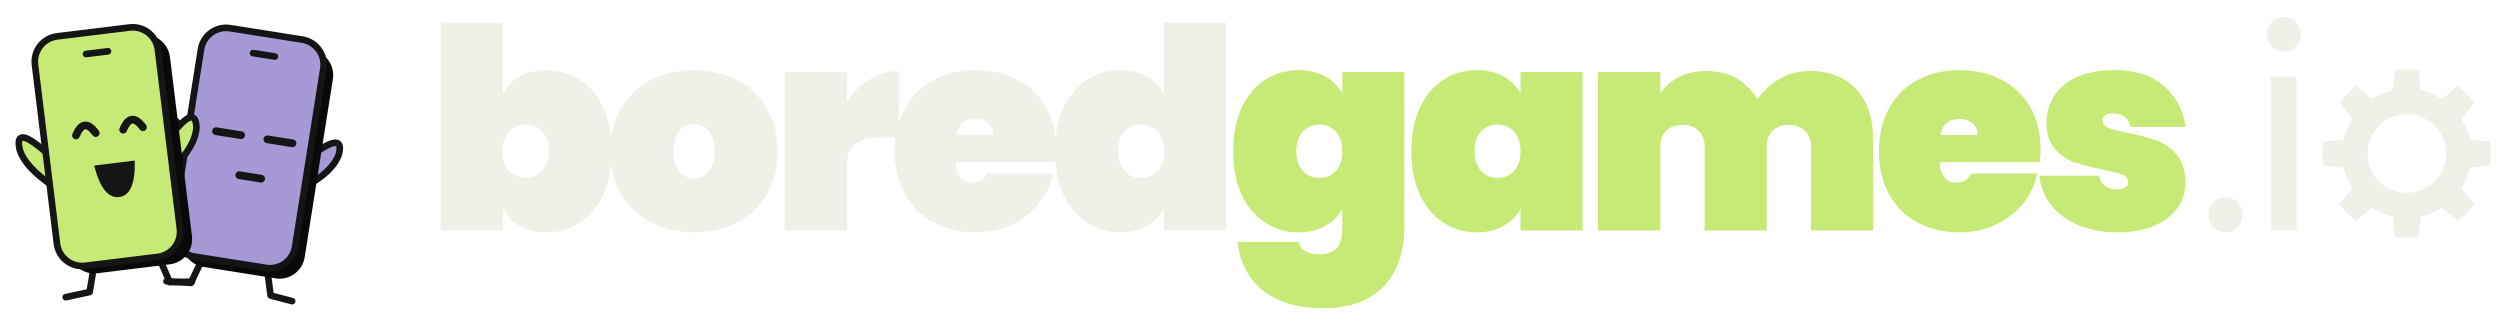
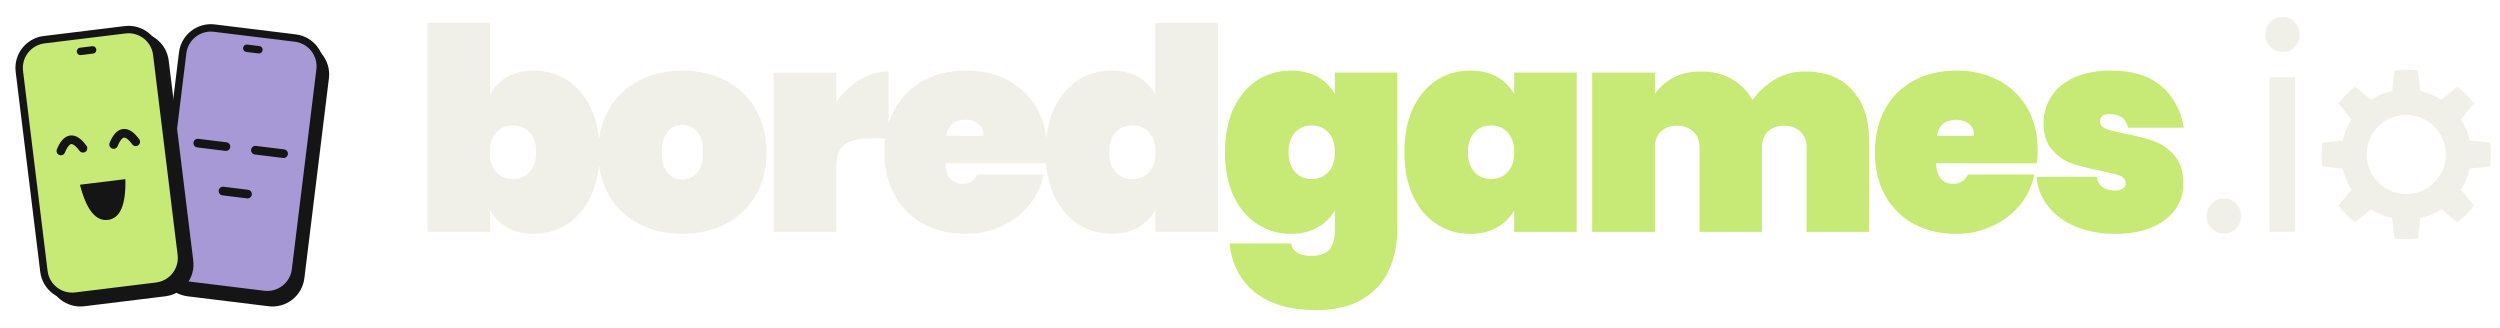
- <svg xmlns="http://www.w3.org/2000/svg" viewBox="-152 -82.1 890.8 115.8" role="img" aria-labelledby="t">
-   <g transform="translate(-150.93 -76.1) scale(0.3941) translate(4.65 0.36)">
-     <g transform="translate(122 2) rotate(9 95 135)">
-       <g stroke="#141514" stroke-width="6" stroke-linecap="round" stroke-linejoin="round">
-         <path d="M40 119q-30-35-27-9q3 16 26 36M146 118q30-32 28-9q-3 17-26 34" fill="#A699D5" />
-         <path d="M68 218l-8 27-22 2m87-29 8 27 20 2" fill="none" />
-         <rect x="46" y="20" width="112" height="209" rx="23" fill="#080908" stroke="none" />
-         <rect x="36" y="12" width="112" height="209" rx="23" fill="#A699D5" />
-         <path d="M83 31h20" />
-       </g>
-       <path d="M61 106h23m24 0h23M88 142h20" stroke="#141514" stroke-width="7" stroke-linecap="round" />
+ <svg xmlns="http://www.w3.org/2000/svg" viewBox="-146.3 -82.1 885.1 115.8" role="img" aria-labelledby="t">
+   <g transform="translate(-146.68 -75.74) scale(0.4376)">
+     <g>
+       <rect x="90.98" y="63.51" width="215" height="118" rx="26" fill="#141514" transform="translate(52.7 304.58) rotate(-83)" />
+       <rect x="138.3" y="11.45" width="112" height="209" rx="23" fill="#A699D5" stroke="#141514" stroke-width="6" stroke-linecap="round" stroke-linejoin="round" transform="translate(15.58 -22.82) rotate(7)" />
+       <path d="M160.84,101.26l22.83,2.8" fill="none" stroke="#141514" stroke-width="7" stroke-linecap="round" />
+       <path d="M207.49,106.99l22.83,2.8" fill="none" stroke="#141514" stroke-width="7" stroke-linecap="round" />
+       <path d="M181.27,140.04l19.85,2.44" fill="none" stroke="#141514" stroke-width="7" stroke-linecap="round" />
+       <path d="M200.54,24.51l9.82,1.21" fill="none" stroke="#141514" stroke-width="6" stroke-linecap="round" stroke-linejoin="round" />
    </g>
-     <g transform="rotate(-7 95 135)">
-       <g stroke="#141514" stroke-width="6" stroke-linecap="round" stroke-linejoin="round">
-         <path d="M40 119q-30-35-27-9q3 16 26 36M146 118q30-32 28-9q-3 17-26 34" fill="#C7E976" />
-         <path d="M68 218l-8 27-22 2m87-29 8 27 20 2" fill="none" />
-         <rect x="46" y="20" width="112" height="209" rx="23" fill="#080908" stroke="none" />
-         <rect x="36" y="12" width="112" height="209" rx="23" fill="#C7E976" />
-         <path d="M83 31h20" />
-       </g>
-       <path d="M65 103q9-16 18 0m25 0q9-16 18 0" fill="none" stroke="#141514" stroke-width="7" stroke-linecap="round" />
-       <path d="M78 132h37q-3 31-18 31t-19-31" fill="#141514" />
+     <g>
+       <rect x="29.73" y="15.01" width="118" height="215" rx="26" fill="#141514" transform="translate(-14.27 11.73) rotate(-7)" />
+       <rect x="26.04" y="12.79" width="112" height="209" rx="23" fill="#C7E976" stroke="#141514" stroke-width="6" stroke-linecap="round" stroke-linejoin="round" transform="translate(-13.68 10.87) rotate(-7)" />
+       <path d="M65.98,27.05l9.82-1.21" fill="none" stroke="#141514" stroke-width="6" stroke-linecap="round" stroke-linejoin="round" />
+       <path d="M50.12,107.6c4.66-11.32,10.61-12.05,17.87-2.19" fill="none" stroke="#141514" stroke-width="7" stroke-linecap="round" />
+       <path d="M92.8,102.36c4.66-11.32,10.61-12.05,17.87-2.19" fill="none" stroke="#141514" stroke-width="7" stroke-linecap="round" />
+       <path d="M65.57,134.92l36.72-4.51c.53,20.76-4.16,31.74-14.09,32.96s-17.47-8.27-22.64-28.45" fill="#141514" />
    </g>
  </g>
-   <path fill="#F1F0E8" d="M42.7 -57.1Q49.3 -57.1 54.6 -53.7Q59.9 -50.2 63 -43.7Q66 -37.1 66 -28.2Q66 -19.3 63 -12.8Q59.9 -6.2 54.6 -2.8Q49.3 0.7 42.7 0.7Q37.2 0.7 33.2 -1.6Q29.3 -3.8 27.2 -7.7V0H5V-74H27.2V-48.7Q29.3 -52.6 33.2 -54.9Q37.2 -57.1 42.7 -57.1ZM35.3 -37.7Q31.7 -37.7 29.4 -35.2Q27.1 -32.7 27.1 -28.2Q27.1 -23.7 29.4 -21.2Q31.7 -18.7 35.3 -18.7Q38.9 -18.7 41.2 -21.2Q43.5 -23.7 43.5 -28.2Q43.5 -32.7 41.2 -35.2Q38.9 -37.7 35.3 -37.7Z M65.5 -28.2Q65.5 -37 69.3 -43.5Q73.2 -50.1 80 -53.6Q86.8 -57.1 95.3 -57.1Q103.8 -57.1 110.6 -53.6Q117.4 -50.1 121.2 -43.5Q125.1 -37 125.1 -28.2Q125.1 -19.4 121.2 -12.9Q117.4 -6.3 110.6 -2.8Q103.8 0.7 95.3 0.7Q86.8 0.7 80 -2.8Q73.2 -6.3 69.3 -12.9Q65.5 -19.4 65.5 -28.2ZM102.6 -28.2Q102.6 -33 100.5 -35.5Q98.4 -37.9 95.3 -37.9Q92.2 -37.9 90.1 -35.5Q88 -33 88 -28.2Q88 -23.4 90 -21Q92.1 -18.5 95.3 -18.5Q98.4 -18.5 100.5 -21Q102.6 -23.4 102.6 -28.2Z M168.3 -56.8V-33.1H162Q155.7 -33.1 152.8 -30.9Q149.8 -28.7 149.8 -23.1V0H127.6V-56.4H149.8V-46Q153.2 -50.9 158.1 -53.9Q163 -56.8 168.3 -56.8Z M224.1 -24.3H188.4Q188.9 -17 194.5 -17Q198.1 -17 199.7 -20.3H223.2Q222 -14.3 218.2 -9.6Q214.3 -4.8 208.5 -2.1Q202.6 0.7 195.6 0.7Q187.2 0.7 180.7 -2.8Q174.1 -6.3 170.5 -12.9Q166.8 -19.4 166.8 -28.2Q166.8 -37 170.5 -43.5Q174.1 -50.1 180.7 -53.6Q187.2 -57.1 195.6 -57.1Q204 -57.1 210.6 -53.7Q217.1 -50.2 220.8 -43.8Q224.4 -37.4 224.4 -28.7Q224.4 -26.4 224.1 -24.3ZM201.9 -34Q201.9 -36.8 200.1 -38.2Q198.3 -39.7 195.6 -39.7Q189.7 -39.7 188.7 -34Z M247.2 -57.1Q252.7 -57.1 256.7 -54.9Q260.6 -52.6 262.7 -48.7V-74H284.9V0H262.7V-7.7Q260.6 -3.8 256.7 -1.6Q252.7 0.7 247.2 0.7Q240.6 0.7 235.3 -2.8Q230 -6.2 226.9 -12.8Q223.9 -19.3 223.9 -28.2Q223.9 -37.1 226.9 -43.7Q230 -50.2 235.3 -53.7Q240.6 -57.1 247.2 -57.1ZM254.6 -37.7Q251 -37.7 248.7 -35.2Q246.4 -32.7 246.4 -28.2Q246.4 -23.7 248.7 -21.2Q251 -18.7 254.6 -18.7Q258.2 -18.7 260.5 -21.2Q262.8 -23.7 262.8 -28.2Q262.8 -32.7 260.5 -35.2Q258.2 -37.7 254.6 -37.7Z M634.9 -5.6Q634.9 -8.2 636.7 -10Q638.5 -11.8 641.1 -11.8Q643.6 -11.8 645.4 -10Q647.1 -8.2 647.1 -5.6Q647.1 -3 645.4 -1.2Q643.6 0.6 641.1 0.6Q638.5 0.6 636.7 -1.2Q634.9 -3 634.9 -5.6Z M655.7 -69.9Q655.7 -72.5 657.5 -74.3Q659.3 -76.1 661.9 -76.1Q664.4 -76.1 666.1 -74.3Q667.9 -72.5 667.9 -69.9Q667.9 -67.3 666.1 -65.5Q664.4 -63.7 661.9 -63.7Q659.3 -63.7 657.5 -65.5Q655.7 -67.3 655.7 -69.9ZM666.3 -54.8V0H657.2V-54.8Z" />
-   <path fill="#C7E976" d="M326.3 -48.7V-56.4H348.4V-1Q348.4 6.9 345.5 13.4Q342.6 19.9 336.1 23.8Q329.7 27.7 319.6 27.7Q306 27.7 298 21.4Q290.1 15 289 4.1H310.8Q311.7 8.5 318 8.5Q321.9 8.5 324.1 6.5Q326.3 4.5 326.3 -1V-7.7Q324.2 -3.8 320.2 -1.6Q316.2 0.7 310.7 0.7Q304.1 0.7 298.8 -2.8Q293.5 -6.2 290.4 -12.8Q287.4 -19.3 287.4 -28.2Q287.4 -37.1 290.4 -43.7Q293.5 -50.2 298.8 -53.7Q304.1 -57.1 310.7 -57.1Q316.2 -57.1 320.2 -54.9Q324.2 -52.6 326.3 -48.7ZM318.1 -37.7Q314.5 -37.7 312.2 -35.2Q309.9 -32.7 309.9 -28.2Q309.9 -23.7 312.2 -21.2Q314.5 -18.7 318.1 -18.7Q321.7 -18.7 324 -21.2Q326.3 -23.7 326.3 -28.2Q326.3 -32.7 324 -35.2Q321.7 -37.7 318.1 -37.7Z M374.2 -57.1Q379.7 -57.1 383.7 -54.9Q387.7 -52.6 389.8 -48.7V-56.4H411.9V0H389.8V-7.7Q387.7 -3.8 383.7 -1.6Q379.7 0.7 374.2 0.7Q367.6 0.7 362.3 -2.8Q357 -6.2 353.9 -12.8Q350.9 -19.3 350.9 -28.2Q350.9 -37.1 353.9 -43.7Q357 -50.2 362.3 -53.7Q367.6 -57.1 374.2 -57.1ZM381.6 -37.7Q378 -37.7 375.7 -35.2Q373.4 -32.7 373.4 -28.2Q373.4 -23.7 375.7 -21.2Q378 -18.7 381.6 -18.7Q385.2 -18.7 387.5 -21.2Q389.8 -23.7 389.8 -28.2Q389.8 -32.7 387.5 -35.2Q385.2 -37.7 381.6 -37.7Z M515.4 -32.7V0H493.3V-29.9Q493.3 -33.5 491.1 -35.5Q489 -37.6 485.4 -37.6Q481.7 -37.6 479.6 -35.5Q477.5 -33.5 477.5 -29.9V0H455.4V-29.9Q455.4 -33.5 453.2 -35.5Q451.1 -37.6 447.5 -37.6Q443.8 -37.6 441.7 -35.5Q439.6 -33.5 439.6 -29.9V0H417.4V-56.4H439.6V-48.8Q442 -52.4 446.1 -54.6Q450.3 -56.8 455.9 -56.8Q462 -56.8 466.7 -54.2Q471.4 -51.5 474.2 -46.7Q477.3 -51.1 482.1 -54Q486.9 -56.8 492.7 -56.8Q503.5 -56.8 509.4 -50.3Q515.4 -43.8 515.4 -32.7Z M574.8 -24.3H539.1Q539.6 -17 545.2 -17Q548.8 -17 550.4 -20.3H573.9Q572.7 -14.3 568.9 -9.6Q565 -4.8 559.1 -2.1Q553.3 0.7 546.3 0.7Q537.9 0.7 531.3 -2.8Q524.8 -6.3 521.1 -12.9Q517.5 -19.4 517.5 -28.2Q517.5 -37 521.1 -43.5Q524.8 -50.1 531.3 -53.6Q537.9 -57.1 546.3 -57.1Q554.7 -57.1 561.2 -53.7Q567.8 -50.2 571.5 -43.8Q575.1 -37.4 575.1 -28.7Q575.1 -26.4 574.8 -24.3ZM552.6 -34Q552.6 -36.8 550.8 -38.2Q549 -39.7 546.3 -39.7Q540.4 -39.7 539.4 -34Z M574.7 -19.5H596Q596.4 -17 598.1 -15.8Q599.9 -14.6 602.6 -14.6Q604.3 -14.6 605.3 -15.4Q606.3 -16.1 606.3 -17.2Q606.3 -19.1 604.2 -19.9Q602.1 -20.7 597.1 -21.7Q591 -22.9 587 -24.3Q583.1 -25.7 580.2 -29.1Q577.2 -32.5 577.2 -38.5Q577.2 -43.7 580 -48Q582.7 -52.2 588.1 -54.7Q593.5 -57.1 601.2 -57.1Q612.6 -57.1 619 -51.5Q625.5 -45.9 626.8 -36.9H607.1Q606.6 -39.2 605 -40.5Q603.4 -41.7 600.7 -41.7Q599 -41.7 598.1 -41.1Q597.2 -40.4 597.2 -39.1Q597.2 -37.4 599.3 -36.5Q601.4 -35.7 606 -34.8Q612.1 -33.6 616.3 -32.1Q620.5 -30.6 623.6 -27Q626.7 -23.3 626.7 -16.9Q626.7 -11.9 623.8 -7.9Q620.9 -3.9 615.5 -1.6Q610 0.7 602.7 0.7Q594.7 0.7 588.5 -1.9Q582.4 -4.5 578.8 -9.1Q575.2 -13.7 574.7 -19.5Z" />
-   <path fill="#F1F0E8" d="M700.6 -49.9L701.4 -57.1A30 30 0 0 1 709.8 -57.1L710.6 -49.9A23 23 0 0 1 718.0 -46.8L723.7 -51.4A30 30 0 0 1 729.6 -45.5L725.0 -39.8A23 23 0 0 1 728.1 -32.4L735.3 -31.6A30 30 0 0 1 735.3 -23.2L728.1 -22.4A23 23 0 0 1 725.0 -15.0L729.6 -9.3A30 30 0 0 1 723.7 -3.4L718.0 -8.0A23 23 0 0 1 710.6 -4.9L709.8 2.3A30 30 0 0 1 701.4 2.3L700.6 -4.9A23 23 0 0 1 693.2 -8.0L687.5 -3.4A30 30 0 0 1 681.6 -9.3L686.2 -15.0A23 23 0 0 1 683.1 -22.4L675.9 -23.2A30 30 0 0 1 675.9 -31.6L683.1 -32.4A23 23 0 0 1 686.2 -39.8L681.6 -45.5A30 30 0 0 1 687.5 -51.4L693.2 -46.8A23 23 0 0 1 700.6 -49.9ZM719.6 -27.4A14 14 0 1 0 691.6 -27.4A14 14 0 1 0 719.6 -27.4Z" />
+   <path d="M42.7 -57.1Q49.3 -57.1 54.6 -53.7Q59.9 -50.2 63 -43.7Q66 -37.1 66 -28.2Q66 -19.3 63 -12.8Q59.9 -6.2 54.6 -2.8Q49.3 0.7 42.7 0.7Q37.2 0.7 33.2 -1.6Q29.3 -3.8 27.2 -7.7V0H5V-74H27.2V-48.7Q29.3 -52.6 33.2 -54.9Q37.2 -57.1 42.7 -57.1ZM35.3 -37.7Q31.7 -37.7 29.4 -35.2Q27.1 -32.7 27.1 -28.2Q27.1 -23.7 29.4 -21.2Q31.7 -18.7 35.3 -18.7Q38.9 -18.7 41.2 -21.2Q43.5 -23.7 43.5 -28.2Q43.5 -32.7 41.2 -35.2Q38.9 -37.7 35.3 -37.7Z M65.5 -28.2Q65.5 -37 69.3 -43.5Q73.2 -50.1 80 -53.6Q86.8 -57.1 95.3 -57.1Q103.8 -57.1 110.6 -53.6Q117.4 -50.1 121.2 -43.5Q125.1 -37 125.1 -28.2Q125.1 -19.4 121.2 -12.9Q117.4 -6.3 110.6 -2.8Q103.8 0.7 95.3 0.7Q86.8 0.7 80 -2.8Q73.2 -6.3 69.3 -12.9Q65.5 -19.4 65.5 -28.2ZM102.6 -28.2Q102.6 -33 100.5 -35.5Q98.4 -37.9 95.3 -37.9Q92.2 -37.9 90.1 -35.5Q88 -33 88 -28.2Q88 -23.4 90 -21Q92.1 -18.5 95.3 -18.5Q98.4 -18.5 100.5 -21Q102.6 -23.4 102.6 -28.2Z M168.3 -56.8V-33.1H162Q155.7 -33.1 152.8 -30.9Q149.8 -28.7 149.8 -23.1V0H127.6V-56.4H149.8V-46Q153.2 -50.9 158.1 -53.9Q163 -56.8 168.3 -56.8Z M224.1 -24.3H188.4Q188.9 -17 194.5 -17Q198.1 -17 199.7 -20.3H223.2Q222 -14.3 218.2 -9.6Q214.3 -4.8 208.5 -2.1Q202.6 0.7 195.6 0.7Q187.2 0.7 180.7 -2.8Q174.1 -6.3 170.5 -12.9Q166.8 -19.4 166.8 -28.2Q166.8 -37 170.5 -43.5Q174.1 -50.1 180.7 -53.6Q187.2 -57.1 195.6 -57.1Q204 -57.1 210.6 -53.7Q217.1 -50.2 220.8 -43.8Q224.4 -37.4 224.4 -28.7Q224.4 -26.4 224.1 -24.3ZM201.9 -34Q201.9 -36.8 200.1 -38.2Q198.3 -39.7 195.6 -39.7Q189.7 -39.7 188.7 -34Z M247.2 -57.1Q252.7 -57.1 256.7 -54.9Q260.6 -52.6 262.7 -48.7V-74H284.9V0H262.7V-7.7Q260.6 -3.8 256.7 -1.6Q252.7 0.7 247.2 0.7Q240.6 0.7 235.3 -2.8Q230 -6.2 226.9 -12.8Q223.9 -19.3 223.9 -28.2Q223.9 -37.1 226.9 -43.7Q230 -50.2 235.3 -53.7Q240.6 -57.1 247.2 -57.1ZM254.6 -37.7Q251 -37.7 248.7 -35.2Q246.4 -32.7 246.4 -28.2Q246.4 -23.7 248.7 -21.2Q251 -18.7 254.6 -18.7Q258.2 -18.7 260.5 -21.2Q262.8 -23.7 262.8 -28.2Q262.8 -32.7 260.5 -35.2Q258.2 -37.7 254.6 -37.7Z M634.9 -5.6Q634.9 -8.2 636.7 -10Q638.5 -11.8 641.1 -11.8Q643.6 -11.8 645.4 -10Q647.1 -8.2 647.1 -5.6Q647.1 -3 645.4 -1.2Q643.6 0.6 641.1 0.6Q638.5 0.6 636.7 -1.2Q634.9 -3 634.9 -5.6Z M655.7 -69.9Q655.7 -72.5 657.5 -74.3Q659.3 -76.1 661.9 -76.1Q664.4 -76.1 666.1 -74.3Q667.9 -72.5 667.9 -69.9Q667.9 -67.3 666.1 -65.5Q664.4 -63.7 661.9 -63.7Q659.3 -63.7 657.5 -65.5Q655.7 -67.3 655.7 -69.9ZM666.3 -54.8V0H657.2V-54.8Z" fill="#F1F0E8" />
+   <path d="M326.3 -48.7V-56.4H348.4V-1Q348.4 6.9 345.5 13.4Q342.6 19.9 336.1 23.8Q329.7 27.7 319.6 27.7Q306 27.7 298 21.4Q290.1 15 289 4.1H310.8Q311.7 8.5 318 8.5Q321.9 8.5 324.1 6.5Q326.3 4.5 326.3 -1V-7.7Q324.2 -3.8 320.2 -1.6Q316.2 0.7 310.7 0.7Q304.1 0.7 298.8 -2.8Q293.5 -6.2 290.4 -12.8Q287.4 -19.3 287.4 -28.2Q287.4 -37.1 290.4 -43.7Q293.5 -50.2 298.8 -53.7Q304.1 -57.1 310.7 -57.1Q316.2 -57.1 320.2 -54.9Q324.2 -52.6 326.3 -48.7ZM318.1 -37.7Q314.5 -37.7 312.2 -35.2Q309.9 -32.7 309.9 -28.2Q309.9 -23.7 312.2 -21.2Q314.5 -18.7 318.1 -18.7Q321.7 -18.7 324 -21.2Q326.3 -23.7 326.3 -28.2Q326.3 -32.7 324 -35.2Q321.7 -37.7 318.1 -37.7Z M374.2 -57.1Q379.7 -57.1 383.7 -54.9Q387.7 -52.6 389.8 -48.7V-56.4H411.9V0H389.8V-7.7Q387.7 -3.8 383.7 -1.6Q379.7 0.7 374.2 0.7Q367.6 0.7 362.3 -2.8Q357 -6.2 353.9 -12.8Q350.9 -19.3 350.9 -28.2Q350.9 -37.1 353.9 -43.7Q357 -50.2 362.3 -53.7Q367.6 -57.1 374.2 -57.1ZM381.6 -37.7Q378 -37.7 375.7 -35.2Q373.4 -32.7 373.4 -28.2Q373.4 -23.7 375.7 -21.2Q378 -18.7 381.6 -18.7Q385.2 -18.7 387.5 -21.2Q389.8 -23.7 389.8 -28.2Q389.8 -32.7 387.5 -35.2Q385.2 -37.7 381.6 -37.7Z M515.4 -32.7V0H493.3V-29.9Q493.3 -33.5 491.1 -35.5Q489 -37.6 485.4 -37.6Q481.7 -37.6 479.6 -35.5Q477.5 -33.5 477.5 -29.9V0H455.4V-29.9Q455.4 -33.5 453.2 -35.5Q451.1 -37.6 447.5 -37.6Q443.8 -37.6 441.7 -35.5Q439.6 -33.5 439.6 -29.9V0H417.4V-56.4H439.6V-48.8Q442 -52.4 446.1 -54.6Q450.3 -56.8 455.9 -56.8Q462 -56.8 466.7 -54.2Q471.4 -51.5 474.2 -46.7Q477.3 -51.1 482.1 -54Q486.9 -56.8 492.7 -56.8Q503.5 -56.8 509.4 -50.3Q515.4 -43.8 515.4 -32.7Z M574.8 -24.3H539.1Q539.6 -17 545.2 -17Q548.8 -17 550.4 -20.3H573.9Q572.7 -14.3 568.9 -9.6Q565 -4.8 559.1 -2.1Q553.3 0.7 546.3 0.7Q537.9 0.7 531.3 -2.8Q524.8 -6.3 521.1 -12.9Q517.5 -19.4 517.5 -28.2Q517.5 -37 521.1 -43.5Q524.8 -50.1 531.3 -53.6Q537.9 -57.1 546.3 -57.1Q554.7 -57.1 561.2 -53.7Q567.8 -50.2 571.5 -43.8Q575.1 -37.4 575.1 -28.7Q575.1 -26.4 574.8 -24.3ZM552.6 -34Q552.6 -36.8 550.8 -38.2Q549 -39.7 546.3 -39.7Q540.4 -39.7 539.4 -34Z M574.7 -19.5H596Q596.4 -17 598.1 -15.8Q599.9 -14.6 602.6 -14.6Q604.3 -14.6 605.3 -15.4Q606.3 -16.1 606.3 -17.2Q606.3 -19.1 604.2 -19.9Q602.1 -20.7 597.1 -21.7Q591 -22.9 587 -24.3Q583.1 -25.7 580.2 -29.1Q577.2 -32.5 577.2 -38.5Q577.2 -43.7 580 -48Q582.7 -52.2 588.1 -54.7Q593.5 -57.1 601.2 -57.1Q612.6 -57.1 619 -51.5Q625.5 -45.9 626.8 -36.9H607.1Q606.6 -39.2 605 -40.5Q603.4 -41.7 600.7 -41.7Q599 -41.7 598.1 -41.1Q597.2 -40.4 597.2 -39.1Q597.2 -37.4 599.3 -36.5Q601.4 -35.7 606 -34.8Q612.1 -33.6 616.3 -32.1Q620.5 -30.6 623.6 -27Q626.7 -23.3 626.7 -16.9Q626.7 -11.9 623.8 -7.9Q620.9 -3.9 615.5 -1.6Q610 0.7 602.7 0.7Q594.7 0.7 588.5 -1.9Q582.4 -4.5 578.8 -9.1Q575.2 -13.7 574.7 -19.5Z" fill="#C7E976" />
+   <path d="M700.6 -49.9L701.4 -57.1A30 30 0 0 1 709.8 -57.1L710.6 -49.9A23 23 0 0 1 718.0 -46.8L723.7 -51.4A30 30 0 0 1 729.6 -45.5L725.0 -39.8A23 23 0 0 1 728.1 -32.4L735.3 -31.6A30 30 0 0 1 735.3 -23.2L728.1 -22.4A23 23 0 0 1 725.0 -15.0L729.6 -9.3A30 30 0 0 1 723.7 -3.4L718.0 -8.0A23 23 0 0 1 710.6 -4.9L709.8 2.3A30 30 0 0 1 701.4 2.3L700.6 -4.9A23 23 0 0 1 693.2 -8.0L687.5 -3.4A30 30 0 0 1 681.6 -9.3L686.2 -15.0A23 23 0 0 1 683.1 -22.4L675.9 -23.2A30 30 0 0 1 675.9 -31.6L683.1 -32.4A23 23 0 0 1 686.2 -39.8L681.6 -45.5A30 30 0 0 1 687.5 -51.4L693.2 -46.8A23 23 0 0 1 700.6 -49.9ZM719.6 -27.4A14 14 0 1 0 691.6 -27.4A14 14 0 1 0 719.6 -27.4Z" fill="#F1F0E8" />
</svg>
